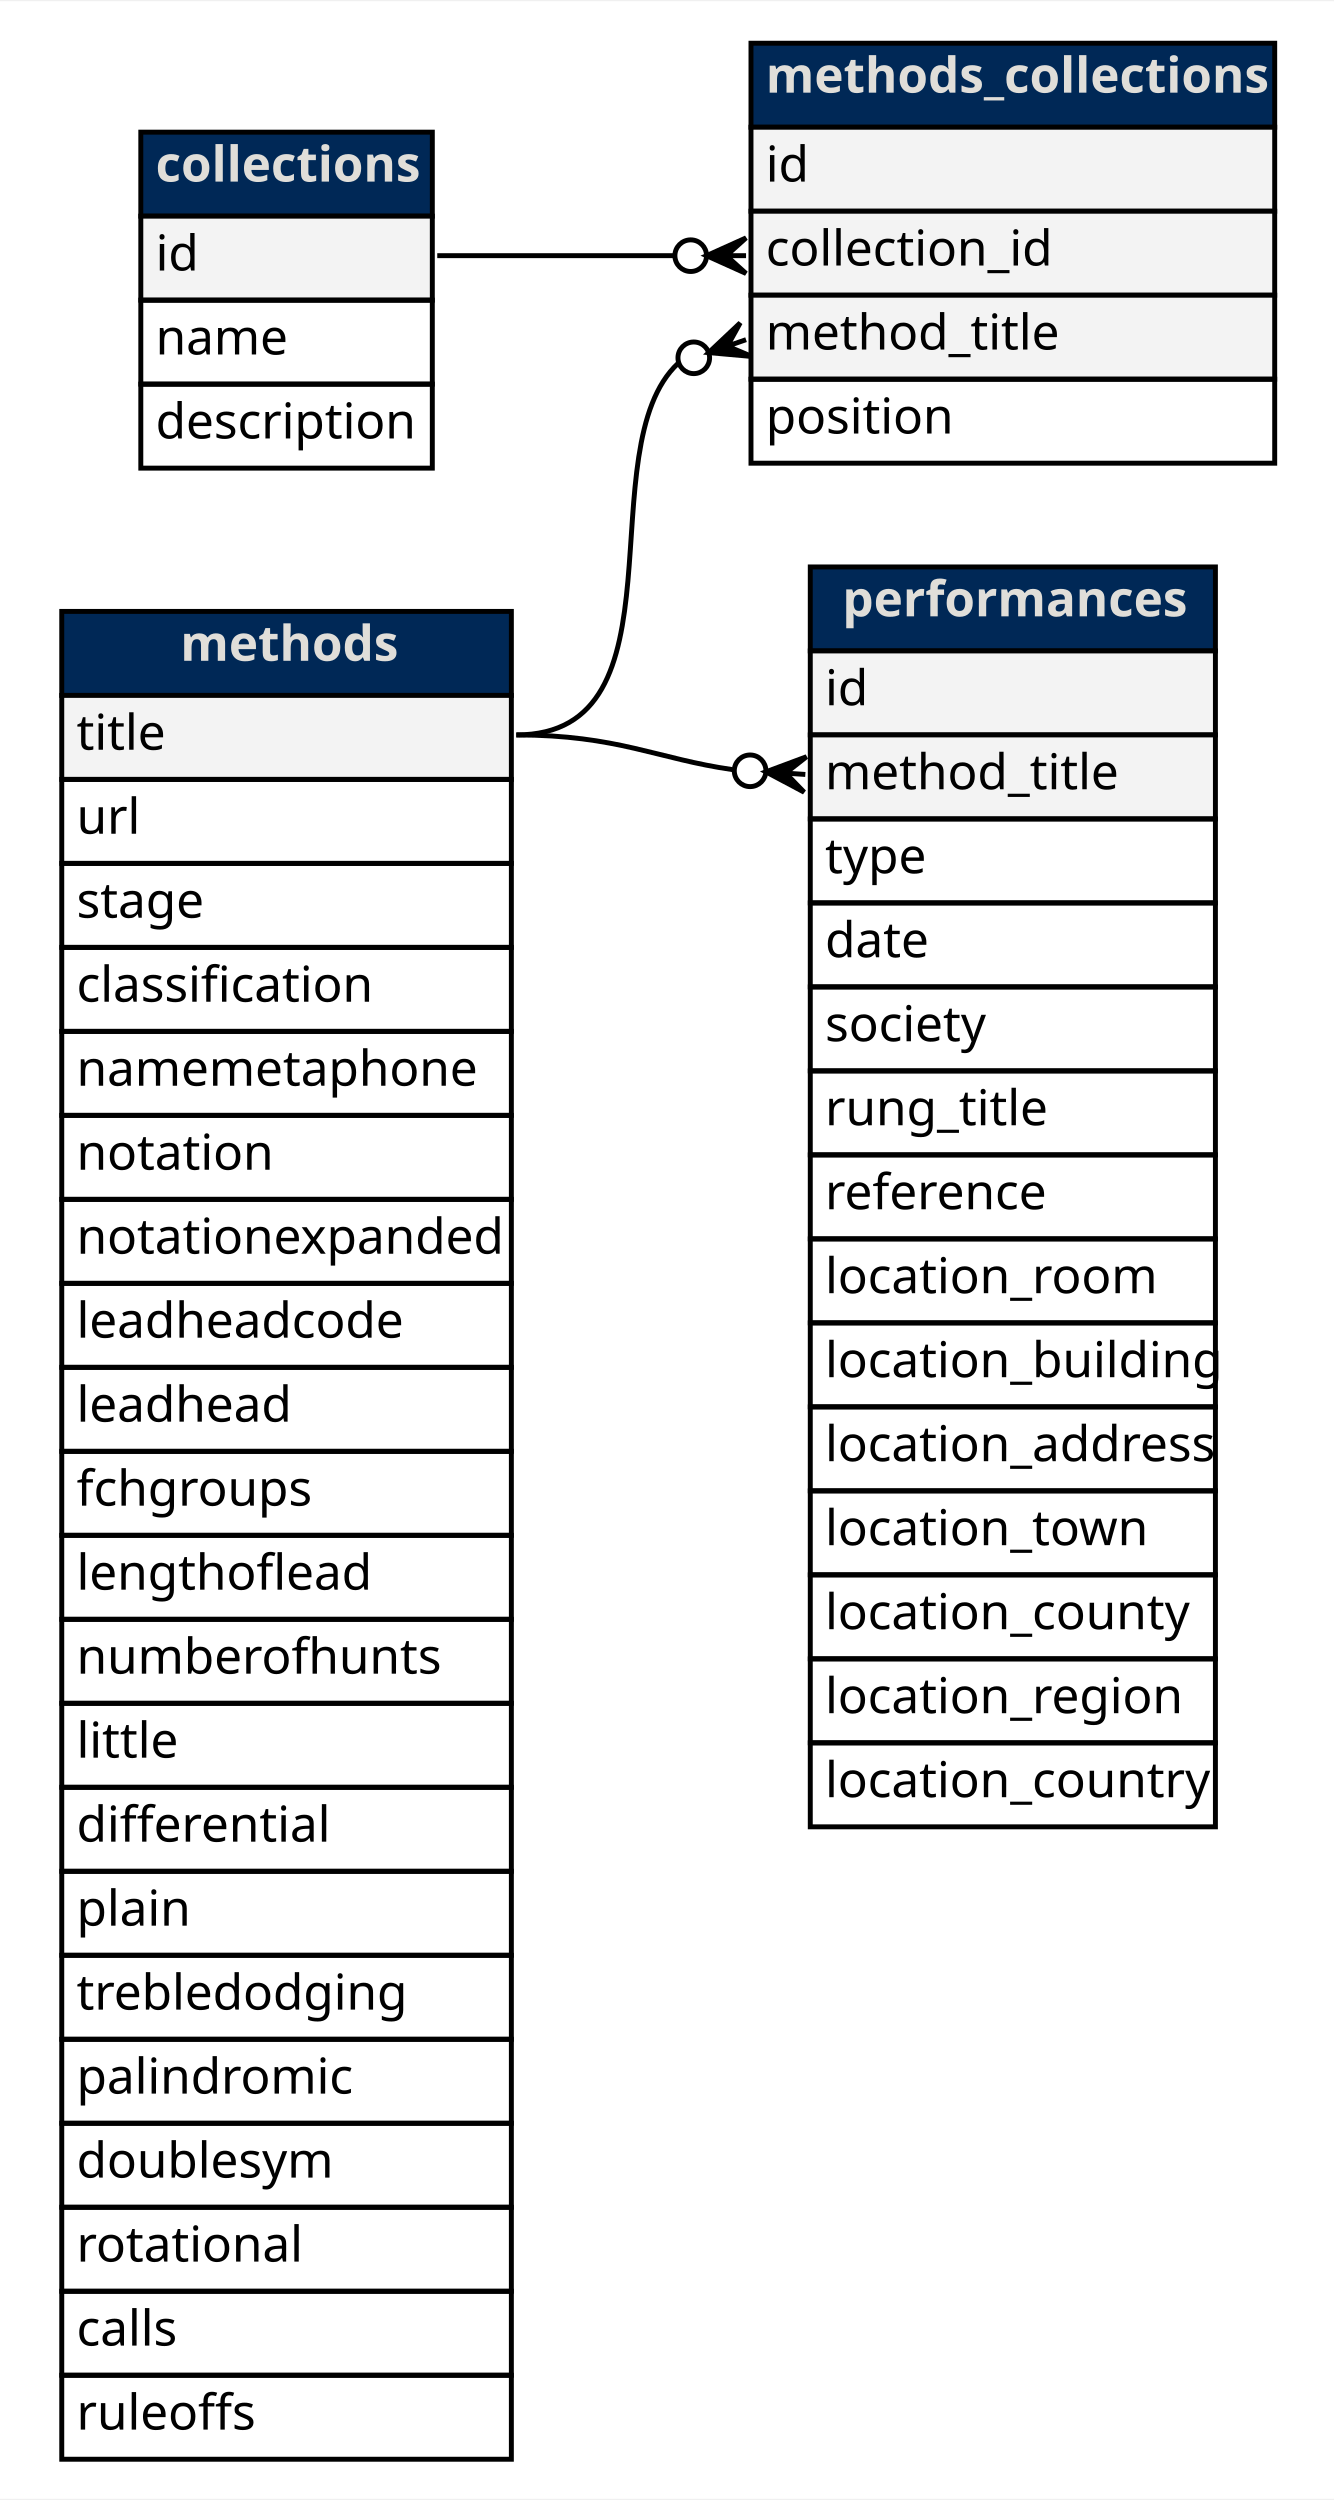
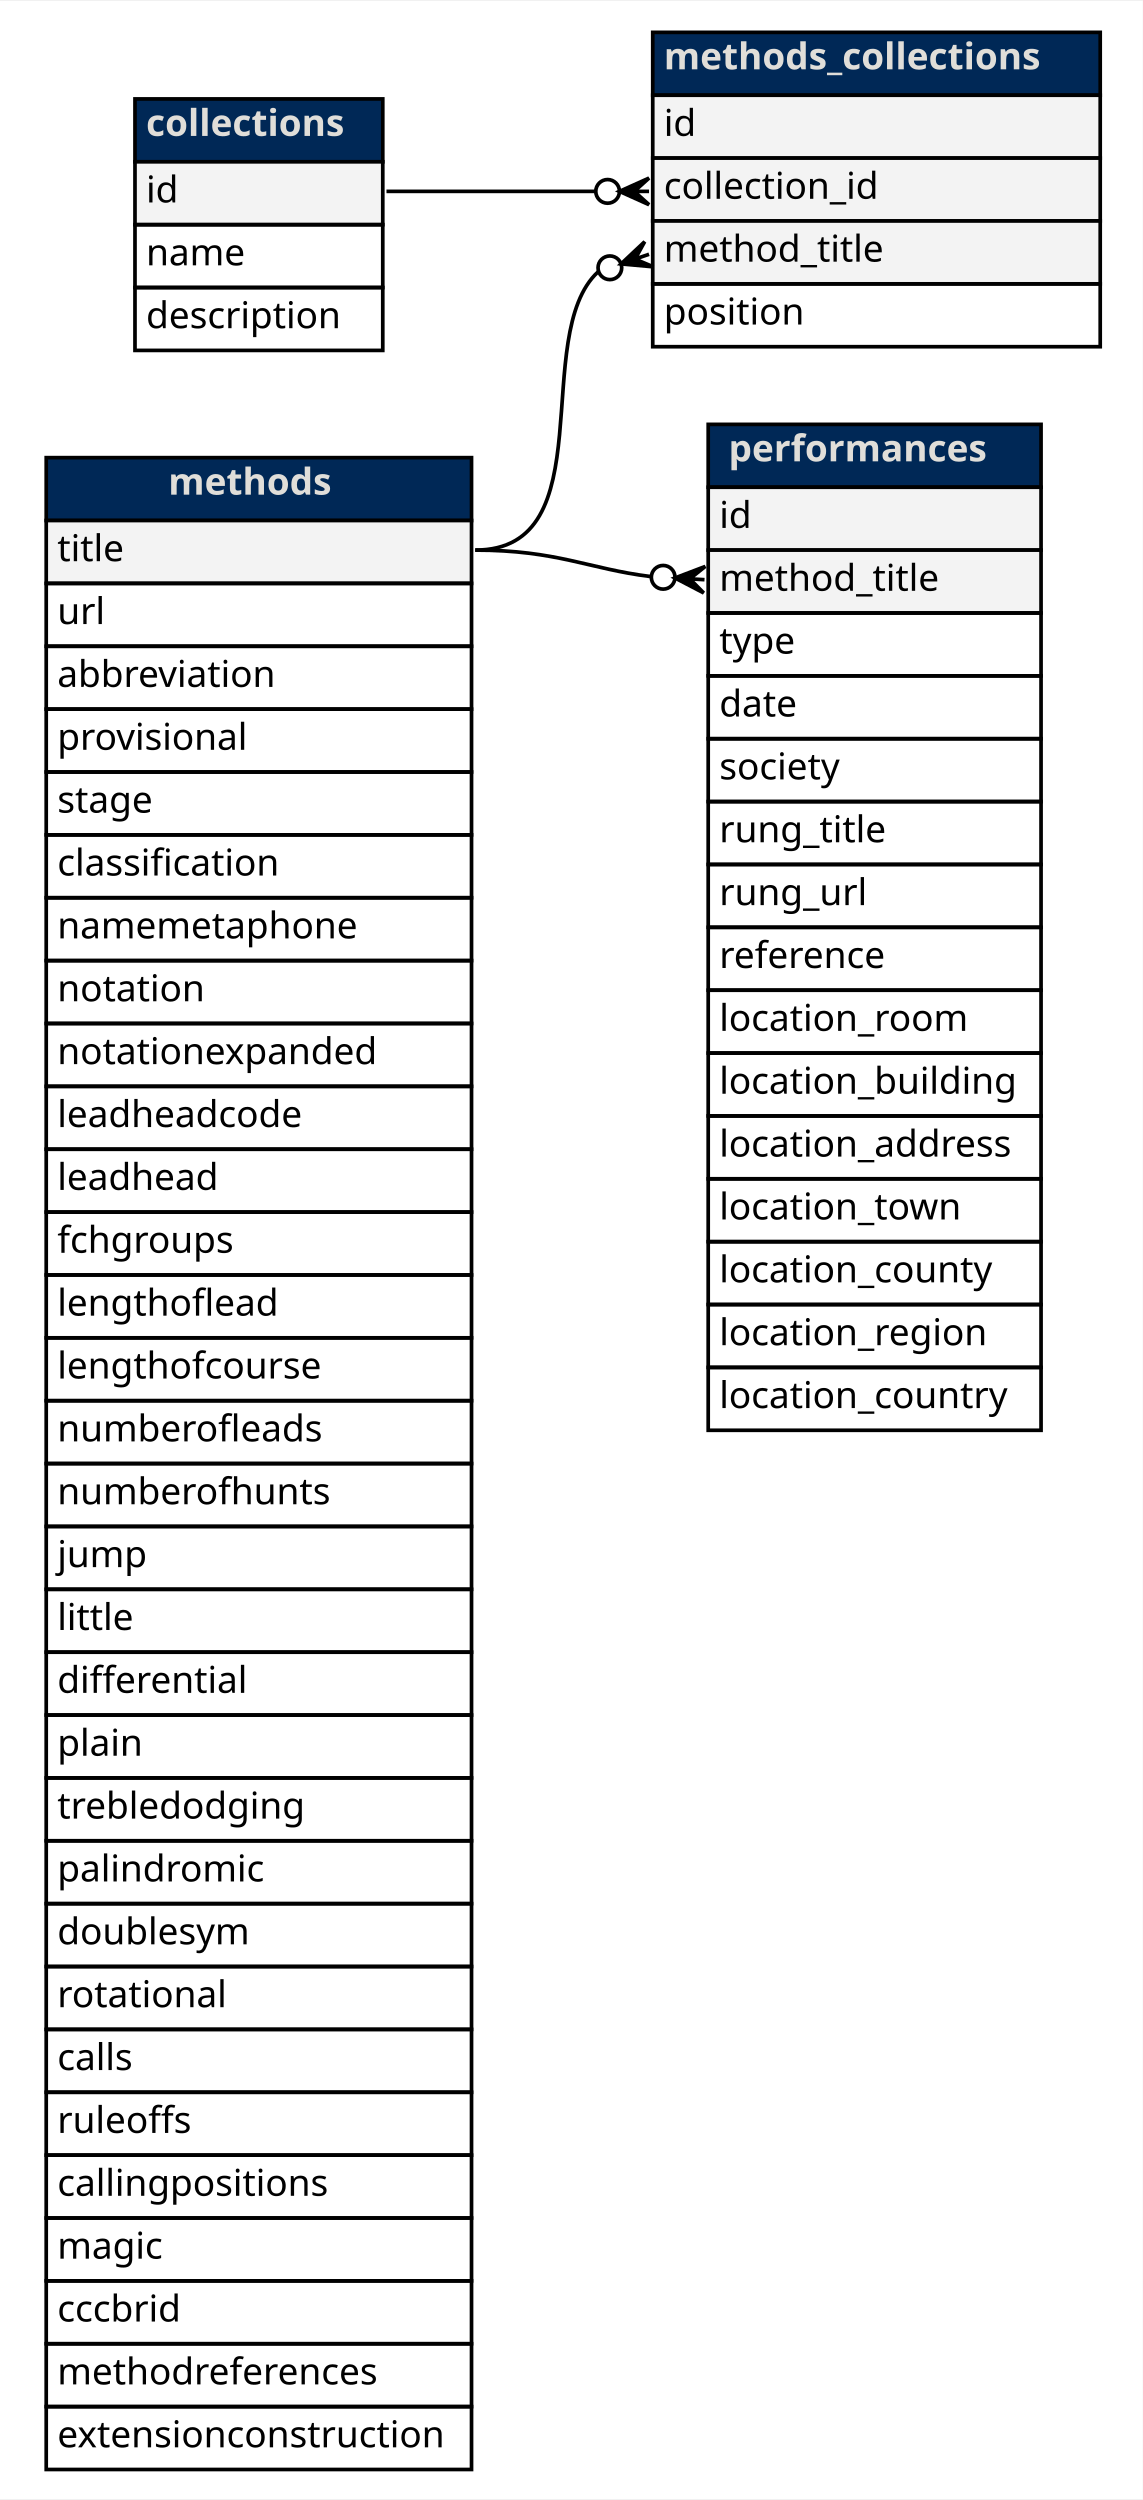
- <svg xmlns="http://www.w3.org/2000/svg" xmlns:xlink="http://www.w3.org/1999/xlink" width="270pt" height="506pt" viewBox="0.00 0.00 270.00 505.50">
-   <g id="graph0" class="graph" transform="scale(1 1) rotate(0) translate(4 501.5)">
-     <polygon fill="#ffffff" stroke="transparent" points="-4,4 -4,-501.5 266,-501.5 266,4 -4,4" />
+ <svg xmlns="http://www.w3.org/2000/svg" xmlns:xlink="http://www.w3.org/1999/xlink" width="309pt" height="676pt" viewBox="0.00 0.00 309.00 675.50">
+   <g id="graph0" class="graph" transform="scale(1 1) rotate(0) translate(4 671.5)">
+     <polygon fill="#ffffff" stroke="transparent" points="-4,4 -4,-671.5 305,-671.5 305,4 -4,4" />
    <g id="node1" class="node">
      <g id="a_node1">
        <a xlink:href="tables/collections.html" xlink:title="collections">
-           <polygon fill="#ffffff" stroke="transparent" points="24,-407 24,-475 83,-475 83,-407 24,-407" />
-           <polygon fill="#002856" stroke="transparent" points="24.5,-458 24.5,-475 83.5,-475 83.5,-458 24.5,-458" />
-           <polygon fill="none" stroke="black" points="24.5,-458 24.5,-475 83.5,-475 83.5,-458 24.5,-458" />
-           <text text-anchor="start" x="27.5" y="-465" font-family="Lucida Sans,sans-serif" font-weight="bold" font-size="10.00" fill="#e0ded9">collections</text>
-           <polygon fill="#f3f3f3" stroke="transparent" points="24.5,-441 24.5,-458 83.5,-458 83.5,-441 24.5,-441" />
-           <polygon fill="none" stroke="black" points="24.5,-441 24.5,-458 83.5,-458 83.5,-441 24.5,-441" />
-           <text text-anchor="start" x="27.5" y="-447" font-family="Lucida Sans,sans-serif" font-size="10.00">id</text>
-           <polygon fill="none" stroke="black" points="24.5,-424 24.5,-441 83.5,-441 83.5,-424 24.5,-424" />
-           <text text-anchor="start" x="27.5" y="-430" font-family="Lucida Sans,sans-serif" font-size="10.00">name</text>
-           <polygon fill="none" stroke="black" points="24.5,-407 24.5,-424 83.5,-424 83.5,-407 24.5,-407" />
-           <text text-anchor="start" x="27.5" y="-413" font-family="Lucida Sans,sans-serif" font-size="10.00">description</text>
+           <polygon fill="#ffffff" stroke="transparent" points="32,-577 32,-645 99,-645 99,-577 32,-577" />
+           <polygon fill="#002856" stroke="transparent" points="32.5,-628 32.5,-645 99.5,-645 99.5,-628 32.5,-628" />
+           <polygon fill="none" stroke="black" points="32.5,-628 32.5,-645 99.5,-645 99.5,-628 32.5,-628" />
+           <text text-anchor="start" x="35.5" y="-635" font-family="Lucida Sans,sans-serif" font-weight="bold" font-size="10.00" fill="#e0ded9">collections</text>
+           <polygon fill="#f3f3f3" stroke="transparent" points="32.5,-611 32.5,-628 99.5,-628 99.5,-611 32.5,-611" />
+           <polygon fill="none" stroke="black" points="32.5,-611 32.5,-628 99.5,-628 99.5,-611 32.5,-611" />
+           <text text-anchor="start" x="35.5" y="-617" font-family="Lucida Sans,sans-serif" font-size="10.00">id</text>
+           <polygon fill="none" stroke="black" points="32.5,-594 32.5,-611 99.5,-611 99.5,-594 32.5,-594" />
+           <text text-anchor="start" x="35.5" y="-600" font-family="Lucida Sans,sans-serif" font-size="10.00">name</text>
+           <polygon fill="none" stroke="black" points="32.5,-577 32.5,-594 99.5,-594 99.5,-577 32.5,-577" />
+           <text text-anchor="start" x="35.5" y="-583" font-family="Lucida Sans,sans-serif" font-size="10.00">description</text>
        </a>
      </g>
    </g>
    <g id="node2" class="node">
      <g id="a_node2">
        <a xlink:href="tables/methods.html" xlink:title="methods">
-           <polygon fill="#ffffff" stroke="transparent" points="8,-4 8,-378 99,-378 99,-4 8,-4" />
-           <polygon fill="#002856" stroke="transparent" points="8.5,-361 8.5,-378 99.5,-378 99.5,-361 8.5,-361" />
-           <polygon fill="none" stroke="black" points="8.5,-361 8.5,-378 99.5,-378 99.5,-361 8.5,-361" />
-           <text text-anchor="start" x="32.5" y="-368" font-family="Lucida Sans,sans-serif" font-weight="bold" font-size="10.00" fill="#e0ded9">methods</text>
-           <polygon fill="#f3f3f3" stroke="transparent" points="8.5,-344 8.5,-361 99.5,-361 99.5,-344 8.5,-344" />
-           <polygon fill="none" stroke="black" points="8.5,-344 8.5,-361 99.5,-361 99.5,-344 8.5,-344" />
-           <text text-anchor="start" x="11.5" y="-350" font-family="Lucida Sans,sans-serif" font-size="10.00">title</text>
-           <polygon fill="none" stroke="black" points="8.5,-327 8.5,-344 99.5,-344 99.5,-327 8.5,-327" />
-           <text text-anchor="start" x="11.5" y="-333" font-family="Lucida Sans,sans-serif" font-size="10.00">url</text>
-           <polygon fill="none" stroke="black" points="8.5,-310 8.5,-327 99.5,-327 99.5,-310 8.5,-310" />
-           <text text-anchor="start" x="11.5" y="-316" font-family="Lucida Sans,sans-serif" font-size="10.00">stage</text>
-           <polygon fill="none" stroke="black" points="8.5,-293 8.5,-310 99.5,-310 99.5,-293 8.5,-293" />
-           <text text-anchor="start" x="11.5" y="-299" font-family="Lucida Sans,sans-serif" font-size="10.00">classification</text>
-           <polygon fill="none" stroke="black" points="8.5,-276 8.5,-293 99.5,-293 99.5,-276 8.5,-276" />
-           <text text-anchor="start" x="11.5" y="-282" font-family="Lucida Sans,sans-serif" font-size="10.00">namemetaphone</text>
-           <polygon fill="none" stroke="black" points="8.5,-259 8.5,-276 99.5,-276 99.5,-259 8.5,-259" />
-           <text text-anchor="start" x="11.5" y="-265" font-family="Lucida Sans,sans-serif" font-size="10.00">notation</text>
-           <polygon fill="none" stroke="black" points="8.5,-242 8.5,-259 99.5,-259 99.5,-242 8.5,-242" />
-           <text text-anchor="start" x="11.5" y="-248" font-family="Lucida Sans,sans-serif" font-size="10.00">notationexpanded</text>
-           <polygon fill="none" stroke="black" points="8.5,-225 8.5,-242 99.5,-242 99.5,-225 8.5,-225" />
-           <text text-anchor="start" x="11.5" y="-231" font-family="Lucida Sans,sans-serif" font-size="10.00">leadheadcode</text>
-           <polygon fill="none" stroke="black" points="8.5,-208 8.5,-225 99.5,-225 99.5,-208 8.5,-208" />
-           <text text-anchor="start" x="11.5" y="-214" font-family="Lucida Sans,sans-serif" font-size="10.00">leadhead</text>
-           <polygon fill="none" stroke="black" points="8.5,-191 8.5,-208 99.5,-208 99.5,-191 8.5,-191" />
-           <text text-anchor="start" x="11.5" y="-197" font-family="Lucida Sans,sans-serif" font-size="10.00">fchgroups</text>
-           <polygon fill="none" stroke="black" points="8.5,-174 8.5,-191 99.5,-191 99.5,-174 8.5,-174" />
-           <text text-anchor="start" x="11.5" y="-180" font-family="Lucida Sans,sans-serif" font-size="10.00">lengthoflead</text>
-           <polygon fill="none" stroke="black" points="8.5,-157 8.5,-174 99.5,-174 99.5,-157 8.5,-157" />
-           <text text-anchor="start" x="11.5" y="-163" font-family="Lucida Sans,sans-serif" font-size="10.00">numberofhunts</text>
-           <polygon fill="none" stroke="black" points="8.5,-140 8.5,-157 99.5,-157 99.5,-140 8.5,-140" />
-           <text text-anchor="start" x="11.5" y="-146" font-family="Lucida Sans,sans-serif" font-size="10.00">little</text>
-           <polygon fill="none" stroke="black" points="8.5,-123 8.5,-140 99.5,-140 99.5,-123 8.5,-123" />
-           <text text-anchor="start" x="11.5" y="-129" font-family="Lucida Sans,sans-serif" font-size="10.00">differential</text>
-           <polygon fill="none" stroke="black" points="8.5,-106 8.5,-123 99.5,-123 99.5,-106 8.5,-106" />
-           <text text-anchor="start" x="11.5" y="-112" font-family="Lucida Sans,sans-serif" font-size="10.00">plain</text>
-           <polygon fill="none" stroke="black" points="8.5,-89 8.5,-106 99.5,-106 99.5,-89 8.5,-89" />
-           <text text-anchor="start" x="11.5" y="-95" font-family="Lucida Sans,sans-serif" font-size="10.00">trebledodging</text>
-           <polygon fill="none" stroke="black" points="8.5,-72 8.5,-89 99.5,-89 99.5,-72 8.5,-72" />
-           <text text-anchor="start" x="11.5" y="-78" font-family="Lucida Sans,sans-serif" font-size="10.00">palindromic</text>
-           <polygon fill="none" stroke="black" points="8.5,-55 8.5,-72 99.5,-72 99.5,-55 8.5,-55" />
-           <text text-anchor="start" x="11.5" y="-61" font-family="Lucida Sans,sans-serif" font-size="10.00">doublesym</text>
-           <polygon fill="none" stroke="black" points="8.5,-38 8.5,-55 99.5,-55 99.5,-38 8.5,-38" />
-           <text text-anchor="start" x="11.5" y="-44" font-family="Lucida Sans,sans-serif" font-size="10.00">rotational</text>
-           <polygon fill="none" stroke="black" points="8.5,-21 8.5,-38 99.5,-38 99.5,-21 8.5,-21" />
-           <text text-anchor="start" x="11.5" y="-27" font-family="Lucida Sans,sans-serif" font-size="10.00">calls</text>
-           <polygon fill="none" stroke="black" points="8.5,-4 8.5,-21 99.5,-21 99.5,-4 8.5,-4" />
-           <text text-anchor="start" x="11.5" y="-10" font-family="Lucida Sans,sans-serif" font-size="10.00">ruleoffs</text>
+           <polygon fill="#ffffff" stroke="transparent" points="8,-4 8,-548 123,-548 123,-4 8,-4" />
+           <polygon fill="#002856" stroke="transparent" points="8.5,-531 8.5,-548 123.5,-548 123.5,-531 8.5,-531" />
+           <polygon fill="none" stroke="black" points="8.5,-531 8.5,-548 123.5,-548 123.5,-531 8.5,-531" />
+           <text text-anchor="start" x="41.5" y="-538" font-family="Lucida Sans,sans-serif" font-weight="bold" font-size="10.00" fill="#e0ded9">methods</text>
+           <polygon fill="#f3f3f3" stroke="transparent" points="8.5,-514 8.5,-531 123.5,-531 123.5,-514 8.5,-514" />
+           <polygon fill="none" stroke="black" points="8.5,-514 8.5,-531 123.5,-531 123.5,-514 8.5,-514" />
+           <text text-anchor="start" x="11.5" y="-520" font-family="Lucida Sans,sans-serif" font-size="10.00">title</text>
+           <polygon fill="none" stroke="black" points="8.5,-497 8.5,-514 123.5,-514 123.5,-497 8.5,-497" />
+           <text text-anchor="start" x="11.5" y="-503" font-family="Lucida Sans,sans-serif" font-size="10.00">url</text>
+           <polygon fill="none" stroke="black" points="8.5,-480 8.5,-497 123.5,-497 123.5,-480 8.5,-480" />
+           <text text-anchor="start" x="11.5" y="-486" font-family="Lucida Sans,sans-serif" font-size="10.00">abbreviation</text>
+           <polygon fill="none" stroke="black" points="8.5,-463 8.5,-480 123.5,-480 123.5,-463 8.5,-463" />
+           <text text-anchor="start" x="11.5" y="-469" font-family="Lucida Sans,sans-serif" font-size="10.00">provisional</text>
+           <polygon fill="none" stroke="black" points="8.5,-446 8.5,-463 123.5,-463 123.5,-446 8.5,-446" />
+           <text text-anchor="start" x="11.5" y="-452" font-family="Lucida Sans,sans-serif" font-size="10.00">stage</text>
+           <polygon fill="none" stroke="black" points="8.5,-429 8.5,-446 123.5,-446 123.5,-429 8.5,-429" />
+           <text text-anchor="start" x="11.5" y="-435" font-family="Lucida Sans,sans-serif" font-size="10.00">classification</text>
+           <polygon fill="none" stroke="black" points="8.5,-412 8.5,-429 123.5,-429 123.5,-412 8.5,-412" />
+           <text text-anchor="start" x="11.5" y="-418" font-family="Lucida Sans,sans-serif" font-size="10.00">namemetaphone</text>
+           <polygon fill="none" stroke="black" points="8.5,-395 8.5,-412 123.5,-412 123.5,-395 8.5,-395" />
+           <text text-anchor="start" x="11.5" y="-401" font-family="Lucida Sans,sans-serif" font-size="10.00">notation</text>
+           <polygon fill="none" stroke="black" points="8.5,-378 8.5,-395 123.5,-395 123.5,-378 8.5,-378" />
+           <text text-anchor="start" x="11.5" y="-384" font-family="Lucida Sans,sans-serif" font-size="10.00">notationexpanded</text>
+           <polygon fill="none" stroke="black" points="8.5,-361 8.5,-378 123.5,-378 123.5,-361 8.5,-361" />
+           <text text-anchor="start" x="11.5" y="-367" font-family="Lucida Sans,sans-serif" font-size="10.00">leadheadcode</text>
+           <polygon fill="none" stroke="black" points="8.5,-344 8.5,-361 123.5,-361 123.5,-344 8.5,-344" />
+           <text text-anchor="start" x="11.5" y="-350" font-family="Lucida Sans,sans-serif" font-size="10.00">leadhead</text>
+           <polygon fill="none" stroke="black" points="8.5,-327 8.5,-344 123.5,-344 123.5,-327 8.5,-327" />
+           <text text-anchor="start" x="11.5" y="-333" font-family="Lucida Sans,sans-serif" font-size="10.00">fchgroups</text>
+           <polygon fill="none" stroke="black" points="8.5,-310 8.5,-327 123.5,-327 123.5,-310 8.5,-310" />
+           <text text-anchor="start" x="11.5" y="-316" font-family="Lucida Sans,sans-serif" font-size="10.00">lengthoflead</text>
+           <polygon fill="none" stroke="black" points="8.5,-293 8.5,-310 123.5,-310 123.5,-293 8.5,-293" />
+           <text text-anchor="start" x="11.5" y="-299" font-family="Lucida Sans,sans-serif" font-size="10.00">lengthofcourse</text>
+           <polygon fill="none" stroke="black" points="8.5,-276 8.5,-293 123.5,-293 123.5,-276 8.5,-276" />
+           <text text-anchor="start" x="11.5" y="-282" font-family="Lucida Sans,sans-serif" font-size="10.00">numberofleads</text>
+           <polygon fill="none" stroke="black" points="8.5,-259 8.5,-276 123.5,-276 123.5,-259 8.5,-259" />
+           <text text-anchor="start" x="11.5" y="-265" font-family="Lucida Sans,sans-serif" font-size="10.00">numberofhunts</text>
+           <polygon fill="none" stroke="black" points="8.5,-242 8.5,-259 123.5,-259 123.5,-242 8.5,-242" />
+           <text text-anchor="start" x="11.5" y="-248" font-family="Lucida Sans,sans-serif" font-size="10.00">jump</text>
+           <polygon fill="none" stroke="black" points="8.5,-225 8.5,-242 123.5,-242 123.5,-225 8.5,-225" />
+           <text text-anchor="start" x="11.5" y="-231" font-family="Lucida Sans,sans-serif" font-size="10.00">little</text>
+           <polygon fill="none" stroke="black" points="8.5,-208 8.5,-225 123.5,-225 123.5,-208 8.5,-208" />
+           <text text-anchor="start" x="11.5" y="-214" font-family="Lucida Sans,sans-serif" font-size="10.00">differential</text>
+           <polygon fill="none" stroke="black" points="8.5,-191 8.5,-208 123.5,-208 123.5,-191 8.5,-191" />
+           <text text-anchor="start" x="11.5" y="-197" font-family="Lucida Sans,sans-serif" font-size="10.00">plain</text>
+           <polygon fill="none" stroke="black" points="8.5,-174 8.5,-191 123.5,-191 123.5,-174 8.5,-174" />
+           <text text-anchor="start" x="11.5" y="-180" font-family="Lucida Sans,sans-serif" font-size="10.00">trebledodging</text>
+           <polygon fill="none" stroke="black" points="8.5,-157 8.5,-174 123.5,-174 123.5,-157 8.5,-157" />
+           <text text-anchor="start" x="11.5" y="-163" font-family="Lucida Sans,sans-serif" font-size="10.00">palindromic</text>
+           <polygon fill="none" stroke="black" points="8.5,-140 8.5,-157 123.5,-157 123.5,-140 8.5,-140" />
+           <text text-anchor="start" x="11.5" y="-146" font-family="Lucida Sans,sans-serif" font-size="10.00">doublesym</text>
+           <polygon fill="none" stroke="black" points="8.5,-123 8.5,-140 123.5,-140 123.5,-123 8.5,-123" />
+           <text text-anchor="start" x="11.5" y="-129" font-family="Lucida Sans,sans-serif" font-size="10.00">rotational</text>
+           <polygon fill="none" stroke="black" points="8.5,-106 8.5,-123 123.5,-123 123.5,-106 8.5,-106" />
+           <text text-anchor="start" x="11.5" y="-112" font-family="Lucida Sans,sans-serif" font-size="10.00">calls</text>
+           <polygon fill="none" stroke="black" points="8.5,-89 8.5,-106 123.5,-106 123.5,-89 8.5,-89" />
+           <text text-anchor="start" x="11.5" y="-95" font-family="Lucida Sans,sans-serif" font-size="10.00">ruleoffs</text>
+           <polygon fill="none" stroke="black" points="8.5,-72 8.5,-89 123.5,-89 123.5,-72 8.5,-72" />
+           <text text-anchor="start" x="11.5" y="-78" font-family="Lucida Sans,sans-serif" font-size="10.00">callingpositions</text>
+           <polygon fill="none" stroke="black" points="8.5,-55 8.5,-72 123.5,-72 123.5,-55 8.5,-55" />
+           <text text-anchor="start" x="11.5" y="-61" font-family="Lucida Sans,sans-serif" font-size="10.00">magic</text>
+           <polygon fill="none" stroke="black" points="8.5,-38 8.5,-55 123.5,-55 123.5,-38 8.5,-38" />
+           <text text-anchor="start" x="11.5" y="-44" font-family="Lucida Sans,sans-serif" font-size="10.00">cccbrid</text>
+           <polygon fill="none" stroke="black" points="8.5,-21 8.5,-38 123.5,-38 123.5,-21 8.5,-21" />
+           <text text-anchor="start" x="11.5" y="-27" font-family="Lucida Sans,sans-serif" font-size="10.00">methodreferences</text>
+           <polygon fill="none" stroke="black" points="8.5,-4 8.5,-21 123.5,-21 123.5,-4 8.5,-4" />
+           <text text-anchor="start" x="11.5" y="-10" font-family="Lucida Sans,sans-serif" font-size="10.00">extensionconstruction</text>
        </a>
      </g>
    </g>
    <g id="node3" class="node">
      <g id="a_node3">
        <a xlink:href="tables/methods_collections.html" xlink:title="methods_collections">
-           <polygon fill="#ffffff" stroke="transparent" points="148,-408.5 148,-493.5 254,-493.5 254,-408.5 148,-408.5" />
-           <polygon fill="#002856" stroke="transparent" points="148,-476 148,-493 254,-493 254,-476 148,-476" />
-           <polygon fill="none" stroke="black" points="148,-476 148,-493 254,-493 254,-476 148,-476" />
-           <text text-anchor="start" x="151" y="-483" font-family="Lucida Sans,sans-serif" font-weight="bold" font-size="10.00" fill="#e0ded9">methods_collections</text>
-           <polygon fill="#f3f3f3" stroke="transparent" points="148,-459 148,-476 254,-476 254,-459 148,-459" />
-           <polygon fill="none" stroke="black" points="148,-459 148,-476 254,-476 254,-459 148,-459" />
-           <text text-anchor="start" x="151" y="-465" font-family="Lucida Sans,sans-serif" font-size="10.00">id</text>
-           <polygon fill="#f3f3f3" stroke="transparent" points="148,-442 148,-459 254,-459 254,-442 148,-442" />
-           <polygon fill="none" stroke="black" points="148,-442 148,-459 254,-459 254,-442 148,-442" />
-           <text text-anchor="start" x="151" y="-448" font-family="Lucida Sans,sans-serif" font-size="10.00">collection_id</text>
-           <polygon fill="#f3f3f3" stroke="transparent" points="148,-425 148,-442 254,-442 254,-425 148,-425" />
-           <polygon fill="none" stroke="black" points="148,-425 148,-442 254,-442 254,-425 148,-425" />
-           <text text-anchor="start" x="151" y="-431" font-family="Lucida Sans,sans-serif" font-size="10.00">method_title</text>
-           <polygon fill="none" stroke="black" points="148,-408 148,-425 254,-425 254,-408 148,-408" />
-           <text text-anchor="start" x="151" y="-414" font-family="Lucida Sans,sans-serif" font-size="10.00">position</text>
+           <polygon fill="#ffffff" stroke="transparent" points="172,-578.5 172,-663.5 293,-663.5 293,-578.5 172,-578.5" />
+           <polygon fill="#002856" stroke="transparent" points="172.5,-646 172.5,-663 293.5,-663 293.5,-646 172.5,-646" />
+           <polygon fill="none" stroke="black" points="172.5,-646 172.5,-663 293.5,-663 293.5,-646 172.5,-646" />
+           <text text-anchor="start" x="175.5" y="-653" font-family="Lucida Sans,sans-serif" font-weight="bold" font-size="10.00" fill="#e0ded9">methods_collections</text>
+           <polygon fill="#f3f3f3" stroke="transparent" points="172.5,-629 172.5,-646 293.5,-646 293.5,-629 172.5,-629" />
+           <polygon fill="none" stroke="black" points="172.5,-629 172.5,-646 293.5,-646 293.5,-629 172.5,-629" />
+           <text text-anchor="start" x="175.5" y="-635" font-family="Lucida Sans,sans-serif" font-size="10.00">id</text>
+           <polygon fill="#f3f3f3" stroke="transparent" points="172.5,-612 172.5,-629 293.5,-629 293.5,-612 172.5,-612" />
+           <polygon fill="none" stroke="black" points="172.5,-612 172.5,-629 293.5,-629 293.5,-612 172.5,-612" />
+           <text text-anchor="start" x="175.5" y="-618" font-family="Lucida Sans,sans-serif" font-size="10.00">collection_id</text>
+           <polygon fill="#f3f3f3" stroke="transparent" points="172.5,-595 172.5,-612 293.5,-612 293.5,-595 172.5,-595" />
+           <polygon fill="none" stroke="black" points="172.5,-595 172.5,-612 293.5,-612 293.5,-595 172.5,-595" />
+           <text text-anchor="start" x="175.5" y="-601" font-family="Lucida Sans,sans-serif" font-size="10.00">method_title</text>
+           <polygon fill="none" stroke="black" points="172.5,-578 172.5,-595 293.5,-595 293.5,-578 172.5,-578" />
+           <text text-anchor="start" x="175.5" y="-584" font-family="Lucida Sans,sans-serif" font-size="10.00">position</text>
        </a>
      </g>
    </g>
    <g id="edge1" class="edge">
-       <path fill="none" stroke="black" d="M132.3,-450C115.54,-450 106.64,-450 84.5,-450" />
-       <polygon fill="black" stroke="black" points="139,-450 147,-453.6 143,-450 147,-450 147,-450 147,-450 143,-450 147,-446.4 139,-450 139,-450" />
-       <ellipse fill="none" stroke="black" cx="135.8" cy="-450" rx="3.2" ry="3.2" />
+       <path fill="none" stroke="black" d="M157.09,-620C136.53,-620 126.63,-620 100.5,-620" />
+       <polygon fill="black" stroke="black" points="163.5,-620 171.5,-623.6 167.5,-620 171.5,-620 171.5,-620 171.5,-620 167.5,-620 171.5,-616.4 163.5,-620 163.5,-620" />
+       <ellipse fill="none" stroke="black" cx="160.3" cy="-620" rx="3.2" ry="3.2" />
    </g>
    <g id="edge2" class="edge">
-       <path fill="none" stroke="black" d="M133.27,-428.24C114.79,-411.01 135.52,-353 100.5,-353" />
-       <polygon fill="black" stroke="black" points="139.44,-430.38 145.82,-436.4 143.22,-431.69 147,-433 147,-433 147,-433 143.22,-431.69 148.18,-429.6 139.44,-430.38 139.44,-430.38" />
-       <ellipse fill="none" stroke="black" cx="136.42" cy="-429.33" rx="3.2" ry="3.2" />
+       <path fill="none" stroke="black" d="M157.71,-598.24C139.1,-581.01 159.62,-523 124.5,-523" />
+       <polygon fill="black" stroke="black" points="163.94,-600.39 170.32,-606.4 167.72,-601.69 171.5,-603 171.5,-603 171.5,-603 167.72,-601.69 172.68,-599.6 163.94,-600.39 163.94,-600.39" />
+       <ellipse fill="none" stroke="black" cx="160.91" cy="-599.34" rx="3.2" ry="3.2" />
    </g>
    <g id="node4" class="node">
      <g id="a_node4">
        <a xlink:href="tables/performances.html" xlink:title="performances">
-           <polygon fill="#ffffff" stroke="transparent" points="160,-132.5 160,-387.5 242,-387.5 242,-132.5 160,-132.5" />
-           <polygon fill="#002856" stroke="transparent" points="160,-370 160,-387 242,-387 242,-370 160,-370" />
-           <polygon fill="none" stroke="black" points="160,-370 160,-387 242,-387 242,-370 160,-370" />
-           <text text-anchor="start" x="166.5" y="-377" font-family="Lucida Sans,sans-serif" font-weight="bold" font-size="10.00" fill="#e0ded9">performances</text>
-           <polygon fill="#f3f3f3" stroke="transparent" points="160,-353 160,-370 242,-370 242,-353 160,-353" />
-           <polygon fill="none" stroke="black" points="160,-353 160,-370 242,-370 242,-353 160,-353" />
-           <text text-anchor="start" x="163" y="-359" font-family="Lucida Sans,sans-serif" font-size="10.00">id</text>
-           <polygon fill="#f3f3f3" stroke="transparent" points="160,-336 160,-353 242,-353 242,-336 160,-336" />
-           <polygon fill="none" stroke="black" points="160,-336 160,-353 242,-353 242,-336 160,-336" />
-           <text text-anchor="start" x="163" y="-342" font-family="Lucida Sans,sans-serif" font-size="10.00">method_title</text>
-           <polygon fill="none" stroke="black" points="160,-319 160,-336 242,-336 242,-319 160,-319" />
-           <text text-anchor="start" x="163" y="-325" font-family="Lucida Sans,sans-serif" font-size="10.00">type</text>
-           <polygon fill="none" stroke="black" points="160,-302 160,-319 242,-319 242,-302 160,-302" />
-           <text text-anchor="start" x="163" y="-308" font-family="Lucida Sans,sans-serif" font-size="10.00">date</text>
-           <polygon fill="none" stroke="black" points="160,-285 160,-302 242,-302 242,-285 160,-285" />
-           <text text-anchor="start" x="163" y="-291" font-family="Lucida Sans,sans-serif" font-size="10.00">society</text>
-           <polygon fill="none" stroke="black" points="160,-268 160,-285 242,-285 242,-268 160,-268" />
-           <text text-anchor="start" x="163" y="-274" font-family="Lucida Sans,sans-serif" font-size="10.00">rung_title</text>
-           <polygon fill="none" stroke="black" points="160,-251 160,-268 242,-268 242,-251 160,-251" />
-           <text text-anchor="start" x="163" y="-257" font-family="Lucida Sans,sans-serif" font-size="10.00">reference</text>
-           <polygon fill="none" stroke="black" points="160,-234 160,-251 242,-251 242,-234 160,-234" />
-           <text text-anchor="start" x="163" y="-240" font-family="Lucida Sans,sans-serif" font-size="10.00">location_room</text>
-           <polygon fill="none" stroke="black" points="160,-217 160,-234 242,-234 242,-217 160,-217" />
-           <text text-anchor="start" x="163" y="-223" font-family="Lucida Sans,sans-serif" font-size="10.00">location_building</text>
-           <polygon fill="none" stroke="black" points="160,-200 160,-217 242,-217 242,-200 160,-200" />
-           <text text-anchor="start" x="163" y="-206" font-family="Lucida Sans,sans-serif" font-size="10.00">location_address</text>
-           <polygon fill="none" stroke="black" points="160,-183 160,-200 242,-200 242,-183 160,-183" />
-           <text text-anchor="start" x="163" y="-189" font-family="Lucida Sans,sans-serif" font-size="10.00">location_town</text>
-           <polygon fill="none" stroke="black" points="160,-166 160,-183 242,-183 242,-166 160,-166" />
-           <text text-anchor="start" x="163" y="-172" font-family="Lucida Sans,sans-serif" font-size="10.00">location_county</text>
-           <polygon fill="none" stroke="black" points="160,-149 160,-166 242,-166 242,-149 160,-149" />
-           <text text-anchor="start" x="163" y="-155" font-family="Lucida Sans,sans-serif" font-size="10.00">location_region</text>
-           <polygon fill="none" stroke="black" points="160,-132 160,-149 242,-149 242,-132 160,-132" />
-           <text text-anchor="start" x="163" y="-138" font-family="Lucida Sans,sans-serif" font-size="10.00">location_country</text>
+           <polygon fill="#ffffff" stroke="transparent" points="187.5,-285 187.5,-557 277.5,-557 277.5,-285 187.5,-285" />
+           <polygon fill="#002856" stroke="transparent" points="187.5,-540 187.5,-557 277.5,-557 277.5,-540 187.5,-540" />
+           <polygon fill="none" stroke="black" points="187.5,-540 187.5,-557 277.5,-557 277.5,-540 187.5,-540" />
+           <text text-anchor="start" x="193" y="-547" font-family="Lucida Sans,sans-serif" font-weight="bold" font-size="10.00" fill="#e0ded9">performances</text>
+           <polygon fill="#f3f3f3" stroke="transparent" points="187.5,-523 187.5,-540 277.5,-540 277.5,-523 187.5,-523" />
+           <polygon fill="none" stroke="black" points="187.5,-523 187.5,-540 277.5,-540 277.5,-523 187.5,-523" />
+           <text text-anchor="start" x="190.5" y="-529" font-family="Lucida Sans,sans-serif" font-size="10.00">id</text>
+           <polygon fill="#f3f3f3" stroke="transparent" points="187.5,-506 187.5,-523 277.5,-523 277.5,-506 187.5,-506" />
+           <polygon fill="none" stroke="black" points="187.5,-506 187.5,-523 277.5,-523 277.5,-506 187.5,-506" />
+           <text text-anchor="start" x="190.5" y="-512" font-family="Lucida Sans,sans-serif" font-size="10.00">method_title</text>
+           <polygon fill="none" stroke="black" points="187.5,-489 187.5,-506 277.5,-506 277.5,-489 187.5,-489" />
+           <text text-anchor="start" x="190.5" y="-495" font-family="Lucida Sans,sans-serif" font-size="10.00">type</text>
+           <polygon fill="none" stroke="black" points="187.5,-472 187.5,-489 277.5,-489 277.5,-472 187.5,-472" />
+           <text text-anchor="start" x="190.5" y="-478" font-family="Lucida Sans,sans-serif" font-size="10.00">date</text>
+           <polygon fill="none" stroke="black" points="187.5,-455 187.5,-472 277.5,-472 277.5,-455 187.5,-455" />
+           <text text-anchor="start" x="190.5" y="-461" font-family="Lucida Sans,sans-serif" font-size="10.00">society</text>
+           <polygon fill="none" stroke="black" points="187.5,-438 187.5,-455 277.5,-455 277.5,-438 187.5,-438" />
+           <text text-anchor="start" x="190.5" y="-444" font-family="Lucida Sans,sans-serif" font-size="10.00">rung_title</text>
+           <polygon fill="none" stroke="black" points="187.5,-421 187.5,-438 277.5,-438 277.5,-421 187.5,-421" />
+           <text text-anchor="start" x="190.5" y="-427" font-family="Lucida Sans,sans-serif" font-size="10.00">rung_url</text>
+           <polygon fill="none" stroke="black" points="187.5,-404 187.5,-421 277.5,-421 277.5,-404 187.5,-404" />
+           <text text-anchor="start" x="190.5" y="-410" font-family="Lucida Sans,sans-serif" font-size="10.00">reference</text>
+           <polygon fill="none" stroke="black" points="187.5,-387 187.5,-404 277.5,-404 277.5,-387 187.5,-387" />
+           <text text-anchor="start" x="190.5" y="-393" font-family="Lucida Sans,sans-serif" font-size="10.00">location_room</text>
+           <polygon fill="none" stroke="black" points="187.5,-370 187.5,-387 277.5,-387 277.5,-370 187.5,-370" />
+           <text text-anchor="start" x="190.5" y="-376" font-family="Lucida Sans,sans-serif" font-size="10.00">location_building</text>
+           <polygon fill="none" stroke="black" points="187.5,-353 187.5,-370 277.5,-370 277.5,-353 187.5,-353" />
+           <text text-anchor="start" x="190.5" y="-359" font-family="Lucida Sans,sans-serif" font-size="10.00">location_address</text>
+           <polygon fill="none" stroke="black" points="187.5,-336 187.5,-353 277.5,-353 277.5,-336 187.5,-336" />
+           <text text-anchor="start" x="190.5" y="-342" font-family="Lucida Sans,sans-serif" font-size="10.00">location_town</text>
+           <polygon fill="none" stroke="black" points="187.5,-319 187.5,-336 277.5,-336 277.5,-319 187.5,-319" />
+           <text text-anchor="start" x="190.5" y="-325" font-family="Lucida Sans,sans-serif" font-size="10.00">location_county</text>
+           <polygon fill="none" stroke="black" points="187.5,-302 187.5,-319 277.5,-319 277.5,-302 187.5,-302" />
+           <text text-anchor="start" x="190.5" y="-308" font-family="Lucida Sans,sans-serif" font-size="10.00">location_region</text>
+           <polygon fill="none" stroke="black" points="187.5,-285 187.5,-302 277.5,-302 277.5,-285 187.5,-285" />
+           <text text-anchor="start" x="190.5" y="-291" font-family="Lucida Sans,sans-serif" font-size="10.00">location_country</text>
        </a>
      </g>
    </g>
    <g id="edge3" class="edge">
-       <path fill="none" stroke="black" d="M144.26,-345.98C129.16,-348.12 121,-353 100.5,-353" />
-       <polygon fill="black" stroke="black" points="151.02,-345.53 159.24,-348.59 155.01,-345.27 159,-345 159,-345 159,-345 155.01,-345.27 158.76,-341.41 151.02,-345.53 151.02,-345.53" />
-       <ellipse fill="none" stroke="black" cx="147.82" cy="-345.74" rx="3.2" ry="3.2" />
+       <path fill="none" stroke="black" d="M171.85,-515.86C155.22,-517.92 146.64,-523 124.5,-523" />
+       <polygon fill="black" stroke="black" points="178.51,-515.47 186.71,-518.59 182.51,-515.23 186.5,-515 186.5,-515 186.5,-515 182.51,-515.23 186.29,-511.41 178.51,-515.47 178.51,-515.47" />
+       <ellipse fill="none" stroke="black" cx="175.32" cy="-515.65" rx="3.2" ry="3.2" />
    </g>
  </g>
</svg>
